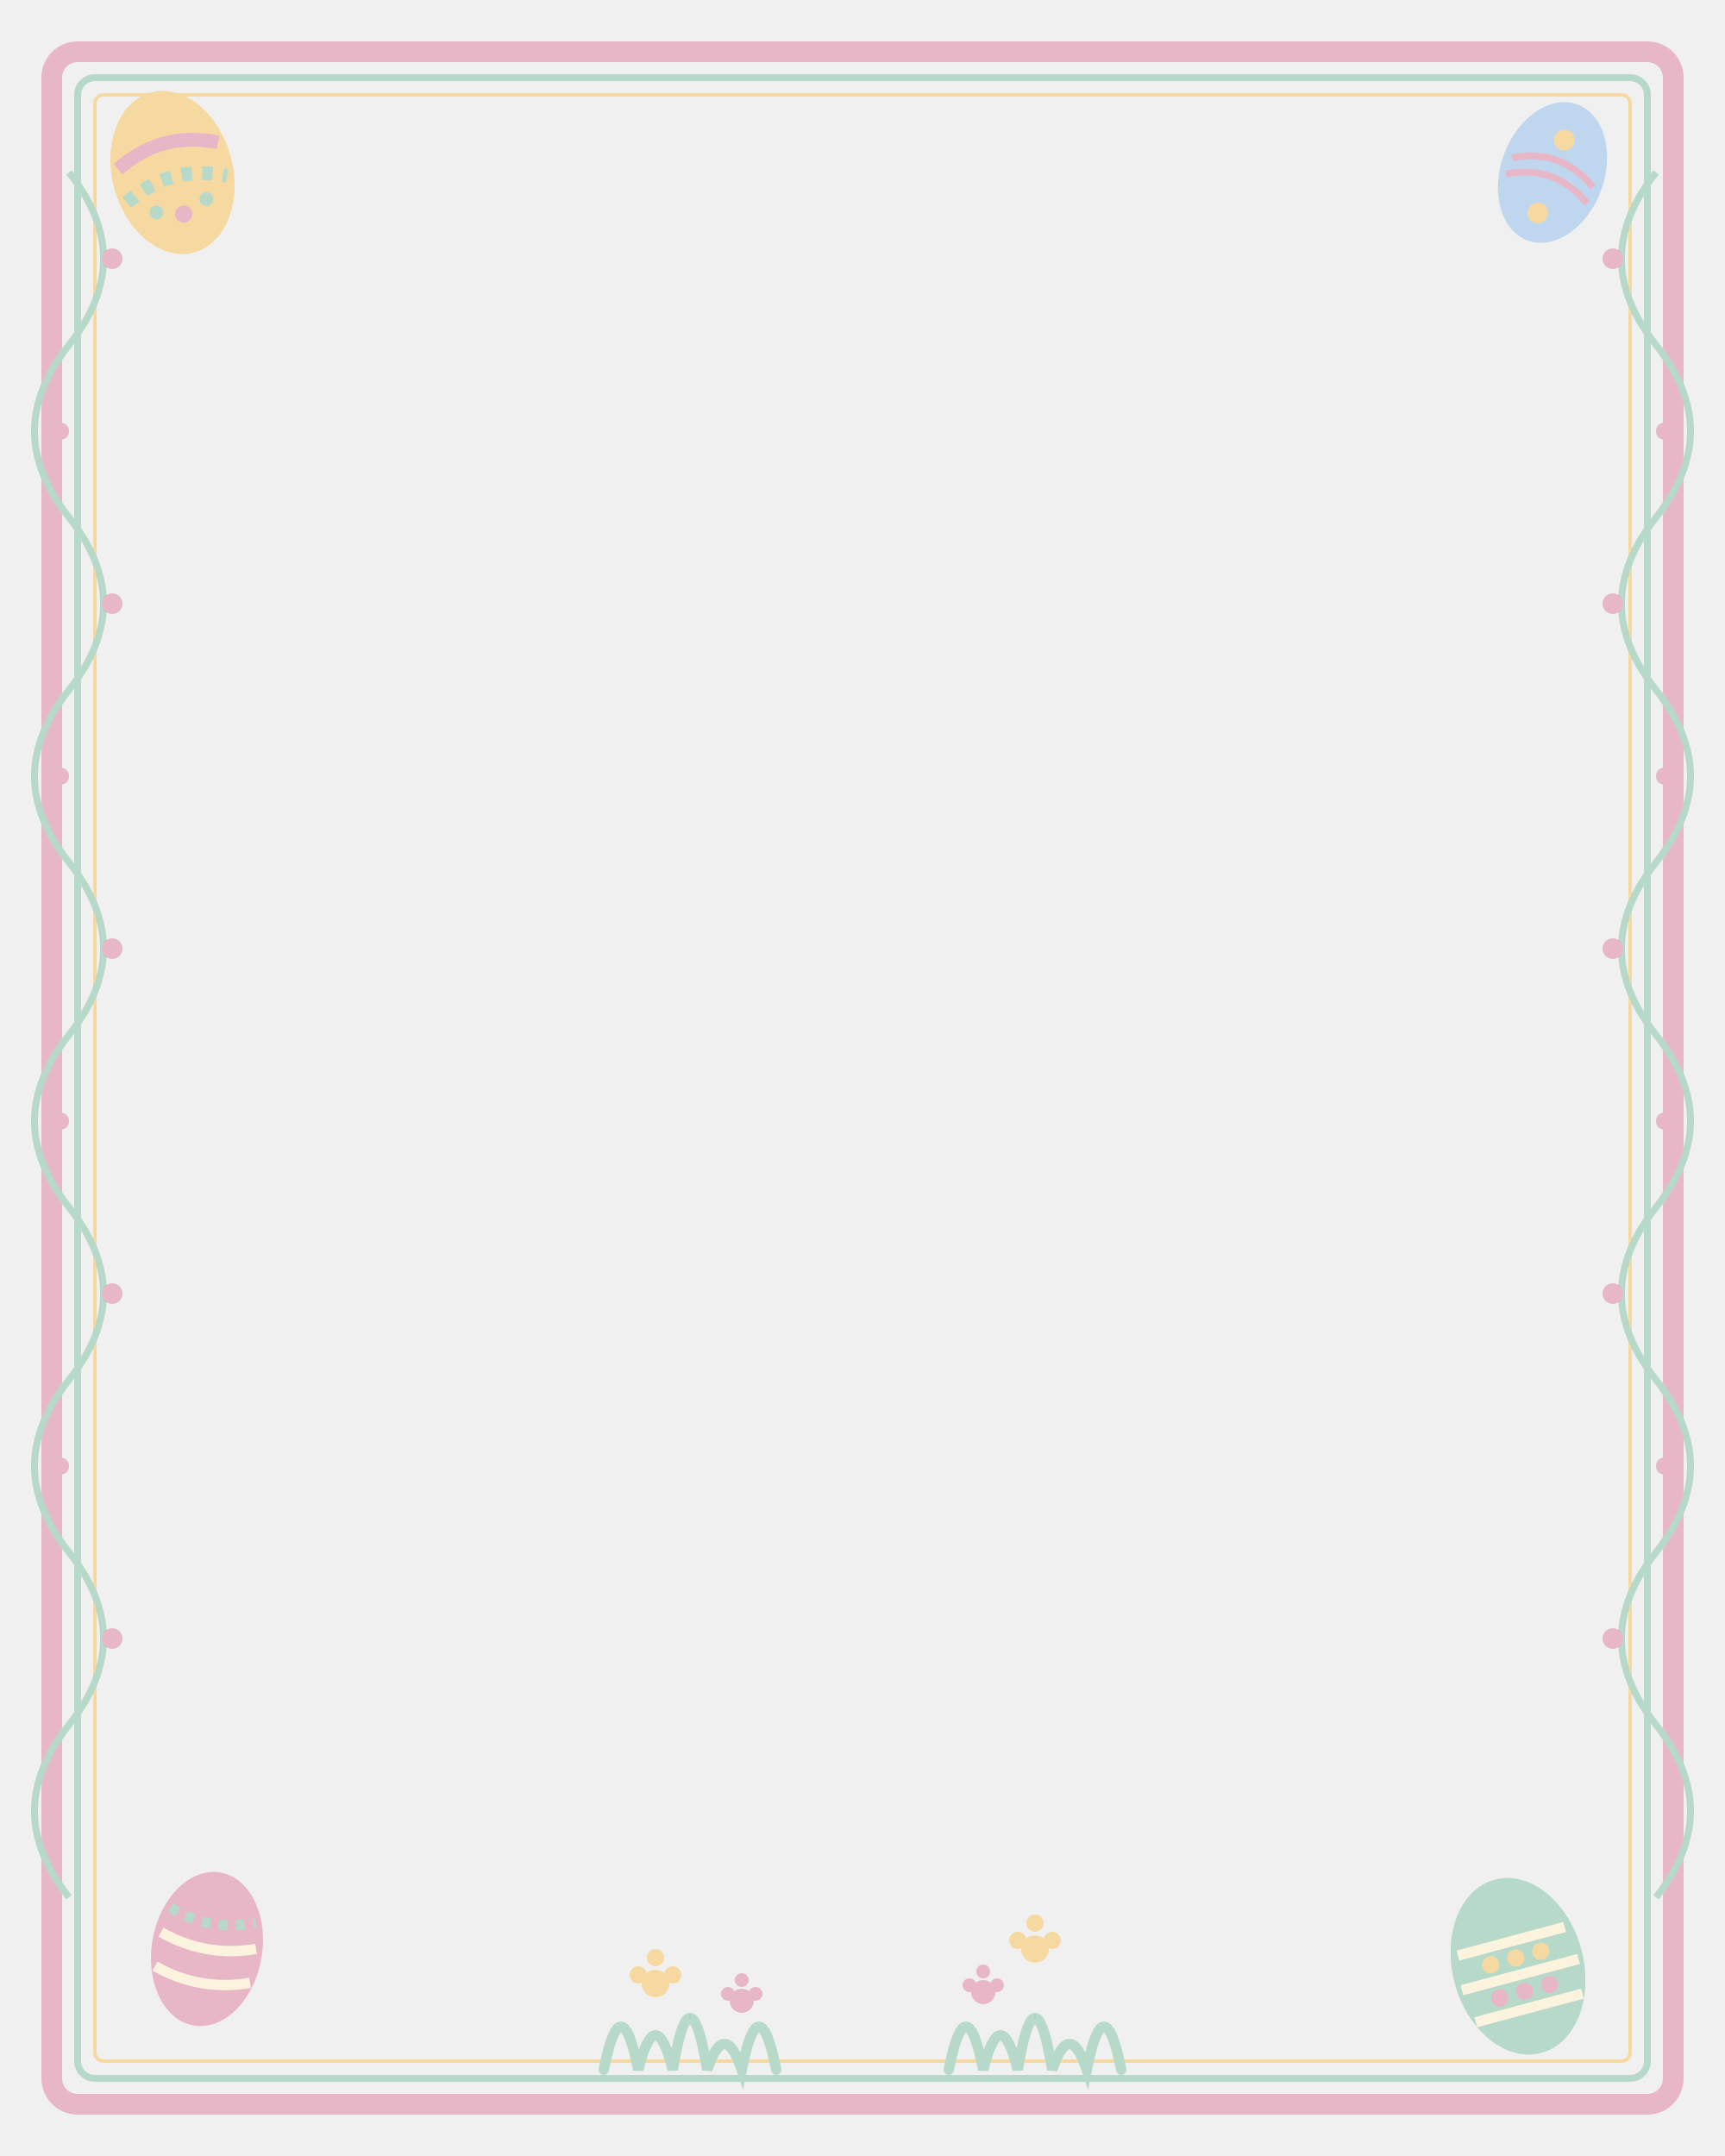
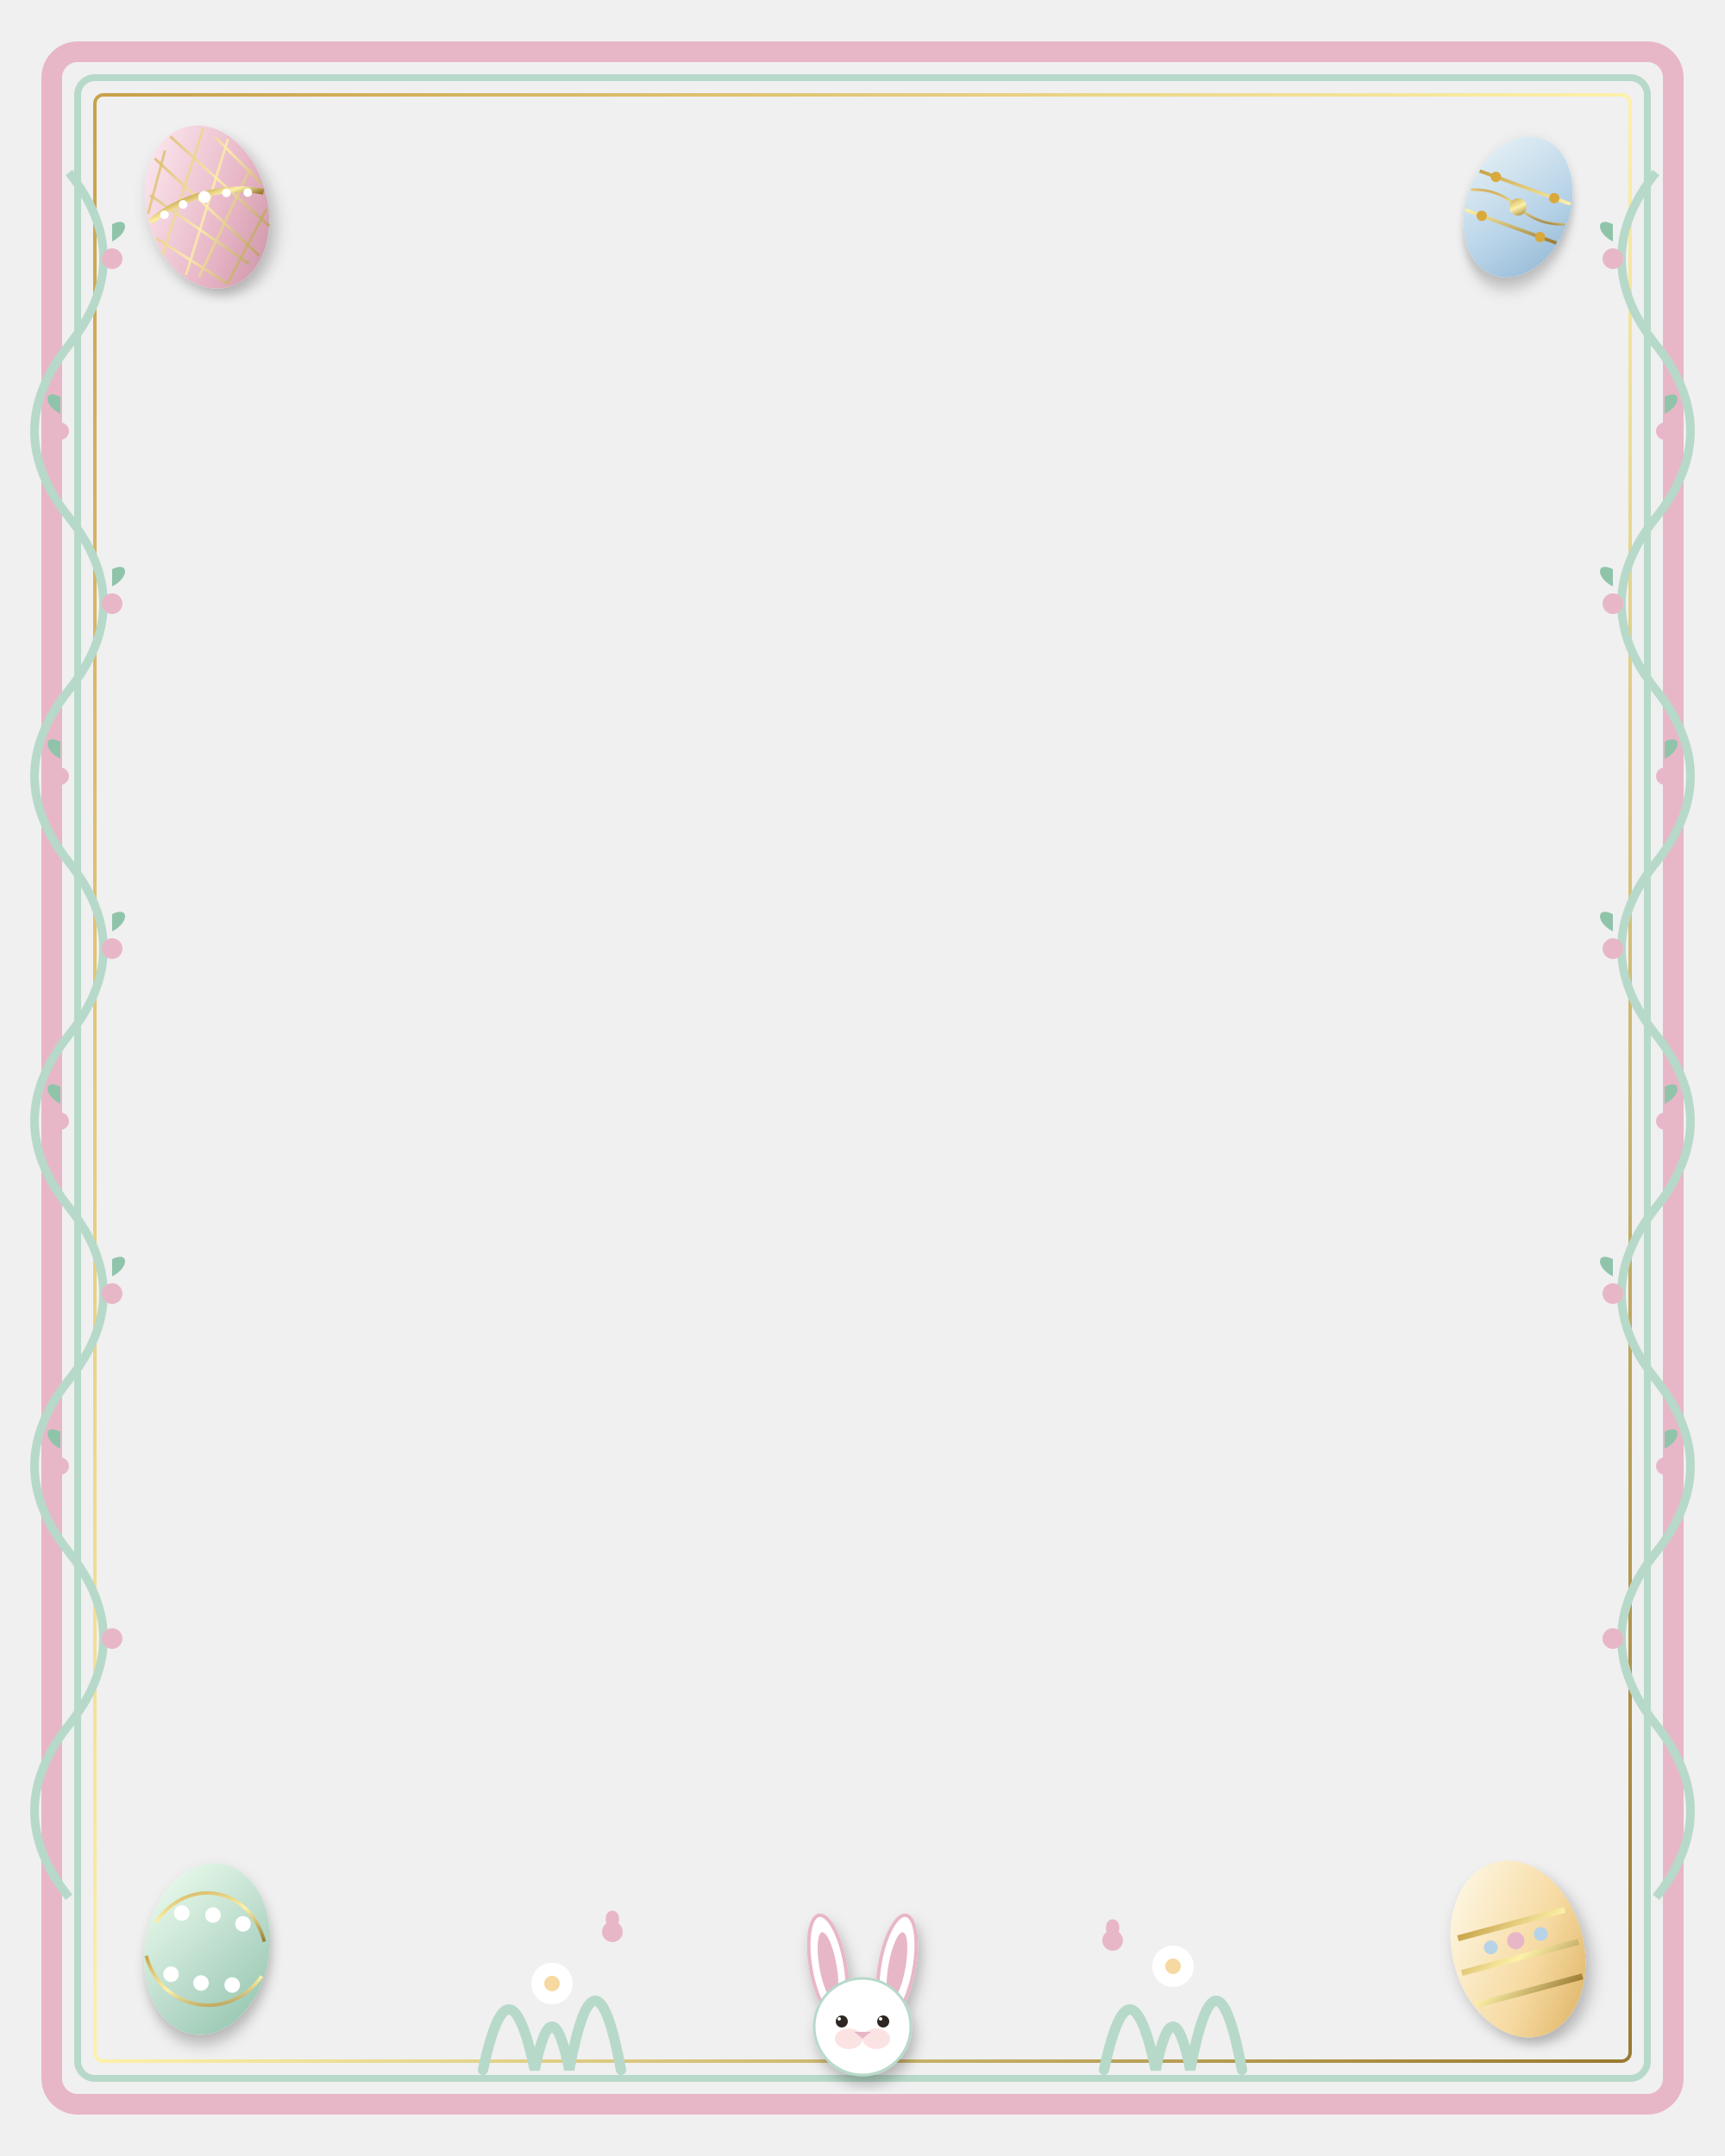
<svg xmlns="http://www.w3.org/2000/svg" width="1000" height="1250" viewBox="0 0 1000 1250">
+   <defs>
+     <linearGradient id="gold-grad" x1="0%" y1="0%" x2="100%" y2="100%">
+       <stop offset="0%" stop-color="#C8A24A" />
+       <stop offset="50%" stop-color="#FDF1A9" />
+       <stop offset="100%" stop-color="#9A7B33" />
+     </linearGradient>
+     <linearGradient id="egg-pink" x1="0%" y1="0%" x2="100%" y2="100%">
+       <stop offset="0%" stop-color="#FFF0F5" />
+       <stop offset="60%" stop-color="#E8B7C7" />
+       <stop offset="100%" stop-color="#C78FA2" />
+     </linearGradient>
+     <linearGradient id="egg-blue" x1="0%" y1="0%" x2="100%" y2="100%">
+       <stop offset="0%" stop-color="#EBF4F6" />
+       <stop offset="60%" stop-color="#B7D3E8" />
+       <stop offset="100%" stop-color="#8FB5D1" />
+     </linearGradient>
+     <linearGradient id="egg-green" x1="0%" y1="0%" x2="100%" y2="100%">
+       <stop offset="0%" stop-color="#F0FFF0" />
+       <stop offset="60%" stop-color="#B7D9C9" />
+       <stop offset="100%" stop-color="#8FC4AB" />
+     </linearGradient>
+     <linearGradient id="egg-gold" x1="0%" y1="0%" x2="100%" y2="100%">
+       <stop offset="0%" stop-color="#FFFDF0" />
+       <stop offset="60%" stop-color="#F6D9A0" />
+       <stop offset="100%" stop-color="#D9AC59" />
+     </linearGradient>
+     <filter id="pascoa-shadow" x="-10%" y="-10%" width="120%" height="120%">
+       <feDropShadow dx="2" dy="5" stdDeviation="4" flood-color="#000" flood-opacity="0.25" />
+     </filter>
+     <g id="faberge-egg-pink">
+       <ellipse cx="0" cy="0" rx="35" ry="48" fill="url(#egg-pink)" filter="url(#pascoa-shadow)" />
+       <path d="M-22 -35 L22 35 M-30 -15 L15 38 M-33 10 L0 46 M-10 -45 L32 20 M15 -38 L34 -5" stroke="url(#gold-grad)" stroke-width="1.5" fill="none" opacity="0.8" />
+       <path d="M22 -35 L-22 35 M30 -15 L-15 38 M33 10 L0 46 M10 -45 L-32 20 M-15 -38 L-34 -5" stroke="url(#gold-grad)" stroke-width="1.5" fill="none" opacity="0.8" />
+       <path d="M-34 0 C -15 -10, 15 -10, 34 0" stroke="url(#gold-grad)" stroke-width="3.5" fill="none" />
+       <circle cx="-25" cy="-2" r="2.5" fill="#FFF" />
+       <circle cx="-13" cy="-5" r="2.5" fill="#FFF" />
+       <circle cx="0" cy="-6" r="3.5" fill="#FFF" />
+       <circle cx="13" cy="-5" r="2.5" fill="#FFF" />
+       <circle cx="25" cy="-2" r="2.5" fill="#FFF" />
+     </g>
+     <g id="faberge-egg-blue">
+       <ellipse cx="0" cy="0" rx="30" ry="42" fill="url(#egg-blue)" filter="url(#pascoa-shadow)" />
+       <path d="M-28 -12 L28 -12 M-28 12 L28 12" stroke="url(#gold-grad)" stroke-width="2" fill="none" />
+       <path d="M-29 0 Q-15 -6, 0 0 T29 0" stroke="url(#gold-grad)" stroke-width="1.5" fill="none" />
+       <circle cx="0" cy="0" r="5" fill="url(#gold-grad)" />
+       <circle cx="-18" cy="-12" r="3" fill="#D9A93B" />
+       <circle cx="18" cy="-12" r="3" fill="#D9A93B" />
+       <circle cx="-18" cy="12" r="3" fill="#D9A93B" />
+       <circle cx="18" cy="12" r="3" fill="#D9A93B" />
+     </g>
+     <g id="faberge-egg-green">
+       <ellipse cx="0" cy="0" rx="36" ry="50" fill="url(#egg-green)" filter="url(#pascoa-shadow)" />
+       <path d="M-34 10 C-20 40, 20 40, 34 10" stroke="url(#gold-grad)" stroke-width="2" fill="none" />
+       <path d="M-32 -10 C-18 -40, 18 -40, 32 -10" stroke="url(#gold-grad)" stroke-width="2" fill="none" />
+       <path d="M-35 0 L35 0" stroke="url(#gold-grad)" stroke-width="3" fill="none" />
+       <circle cx="0" cy="20" r="4.5" fill="#FFF" />
+       <circle cx="-18" cy="18" r="4.5" fill="#FFF" />
+       <circle cx="18" cy="18" r="4.5" fill="#FFF" />
+       <circle cx="0" cy="-20" r="4.5" fill="#FFF" />
+       <circle cx="-18" cy="-18" r="4.5" fill="#FFF" />
+       <circle cx="18" cy="-18" r="4.5" fill="#FFF" />
+     </g>
+   </defs>
  <rect x="30" y="30" width="940" height="1190" fill="none" stroke="#E8B7C7" stroke-width="12" rx="15" />
  <rect x="45" y="45" width="910" height="1160" fill="none" stroke="#B7D9C9" stroke-width="4" rx="10" />
-   <rect x="55" y="55" width="890" height="1140" fill="none" stroke="#F6D9A0" stroke-width="2" rx="5" />
-   <path d="M 40 100 Q 80 150, 40 200 T 40 300 T 40 400 T 40 500 T 40 600 T 40 700 T 40 800 T 40 900 T 40 1000 T 40 1100" fill="none" stroke="#B7D9C9" stroke-width="4" />
-   <path d="M 960 100 Q 920 150, 960 200 T 960 300 T 960 400 T 960 500 T 960 600 T 960 700 T 960 800 T 960 900 T 960 1000 T 960 1100" fill="none" stroke="#B7D9C9" stroke-width="4" />
+   <rect x="55" y="55" width="890" height="1140" fill="none" stroke="url(#gold-grad)" stroke-width="2" rx="5" />
+   <path d="M 40 100 Q 80 150, 40 200 T 40 300 T 40 400 T 40 500 T 40 600 T 40 700 T 40 800 T 40 900 T 40 1000 T 40 1100" fill="none" stroke="#B7D9C9" stroke-width="5" />
+   <path d="M 960 100 Q 920 150, 960 200 T 960 300 T 960 400 T 960 500 T 960 600 T 960 700 T 960 800 T 960 900 T 960 1000 T 960 1100" fill="none" stroke="#B7D9C9" stroke-width="5" />
+   <g fill="#8FC4AB">
+     <path d="M 65 130 C 75 125, 75 135, 65 140 Z" />
+     <path d="M 35 230 C 25 225, 25 235, 35 240 Z" />
+     <path d="M 65 330 C 75 325, 75 335, 65 340 Z" />
+     <path d="M 35 430 C 25 425, 25 435, 35 440 Z" />
+     <path d="M 65 530 C 75 525, 75 535, 65 540 Z" />
+     <path d="M 35 630 C 25 625, 25 635, 35 640 Z" />
+     <path d="M 65 730 C 75 725, 75 735, 65 740 Z" />
+     <path d="M 35 830 C 25 825, 25 835, 35 840 Z" />
+     <path d="M 935 130 C 925 125, 925 135, 935 140 Z" />
+     <path d="M 965 230 C 975 225, 975 235, 965 240 Z" />
+     <path d="M 935 330 C 925 325, 925 335, 935 340 Z" />
+     <path d="M 965 430 C 975 425, 975 435, 965 440 Z" />
+     <path d="M 935 530 C 925 525, 925 535, 935 540 Z" />
+     <path d="M 965 630 C 975 625, 975 635, 965 640 Z" />
+     <path d="M 935 730 C 925 725, 925 735, 935 740 Z" />
+     <path d="M 965 830 C 975 825, 975 835, 965 840 Z" />
+   </g>
  <g fill="#E8B7C7">
    <circle cx="65" cy="150" r="6" />
    <circle cx="35" cy="250" r="5" />
    <circle cx="65" cy="350" r="6" />
    <circle cx="35" cy="450" r="5" />
    <circle cx="65" cy="550" r="6" />
    <circle cx="35" cy="650" r="5" />
    <circle cx="65" cy="750" r="6" />
    <circle cx="35" cy="850" r="5" />
    <circle cx="65" cy="950" r="6" />
    <circle cx="935" cy="150" r="6" />
    <circle cx="965" cy="250" r="5" />
    <circle cx="935" cy="350" r="6" />
    <circle cx="965" cy="450" r="5" />
    <circle cx="935" cy="550" r="6" />
    <circle cx="965" cy="650" r="5" />
    <circle cx="935" cy="750" r="6" />
    <circle cx="965" cy="850" r="5" />
    <circle cx="935" cy="950" r="6" />
  </g>
-   <g>
-     <g transform="translate(100,100) rotate(-15)">
-       <ellipse cx="0" cy="0" rx="35" ry="48" fill="#F6D9A0" />
-       <path d="M-30 -10 Q 0 -25, 30 -10" stroke="#E8B7C7" stroke-width="8" fill="none" />
-       <path d="M-30 10 Q 0 -5, 30 10" stroke="#B7D9C9" stroke-width="8" fill="none" stroke-dasharray="6 6" />
-       <circle cx="0" cy="25" r="5" fill="#E8B7C7" />
-       <circle cx="-15" cy="20" r="4" fill="#B7D9C9" />
-       <circle cx="15" cy="20" r="4" fill="#B7D9C9" />
-     </g>
-     <g transform="translate(900,100) rotate(20)">
-       <ellipse cx="0" cy="0" rx="30" ry="42" fill="#BFD7EE" />
-       <path d="M-25 0 Q 0 -15, 25 0 M -25 10 Q 0 -5, 25 10" stroke="#E8B7C7" stroke-width="4" fill="none" />
-       <circle cx="0" cy="-20" r="6" fill="#F6D9A0" />
-       <circle cx="0" cy="25" r="6" fill="#F6D9A0" />
-     </g>
-     <g transform="translate(120,1130) rotate(10)">
-       <ellipse cx="0" cy="0" rx="32" ry="45" fill="#E8B7C7" />
-       <path d="M-28 -5 Q 0 5, 28 -5 M -28 15 Q 0 25, 28 15" stroke="#FBF3DD" stroke-width="6" fill="none" />
-       <path d="M-25 -20 Q 0 -10, 25 -20" stroke="#B7D9C9" stroke-width="6" fill="none" stroke-dasharray="5 5" />
-     </g>
-     <g transform="translate(880,1140) rotate(-15)">
-       <ellipse cx="0" cy="0" rx="38" ry="52" fill="#B7D9C9" />
-       <path d="M-32 -15 L32 -15 M-35 5 L35 5 M-32 25 L32 25" stroke="#FBF3DD" stroke-width="6" fill="none" />
-       <circle cx="0" cy="-5" r="5" fill="#F6D9A0" />
-       <circle cx="-15" cy="-5" r="5" fill="#F6D9A0" />
-       <circle cx="15" cy="-5" r="5" fill="#F6D9A0" />
-       <circle cx="0" cy="15" r="5" fill="#E8B7C7" />
-       <circle cx="-15" cy="15" r="5" fill="#E8B7C7" />
-       <circle cx="15" cy="15" r="5" fill="#E8B7C7" />
-     </g>
+   <use href="#faberge-egg-pink" x="120" y="120" transform="rotate(-15 120 120)" />
+   <use href="#faberge-egg-blue" x="880" y="120" transform="rotate(20 880 120)" />
+   <use href="#faberge-egg-green" x="120" y="1130" transform="rotate(10 120 1130)" />
+   <g transform="translate(880,1130) rotate(-15)">
+     <ellipse cx="0" cy="0" rx="38" ry="52" fill="url(#egg-gold)" filter="url(#pascoa-shadow)" />
+     <path d="M-32 -15 L32 -15 M-35 5 L35 5 M-32 25 L32 25" stroke="url(#gold-grad)" stroke-width="3.5" fill="none" />
+     <circle cx="0" cy="-5" r="5" fill="#E8B7C7" />
+     <circle cx="-15" cy="-5" r="4" fill="#B7D3E8" />
+     <circle cx="15" cy="-5" r="4" fill="#B7D3E8" />
+   </g>
+   <g transform="translate(500, 1190)" filter="url(#pascoa-shadow)">
+     <ellipse cx="-20" cy="-50" rx="10" ry="30" fill="#FFF" stroke="#E8B7C7" stroke-width="2" transform="rotate(-10 -20 -50)" />
+     <ellipse cx="-20" cy="-50" rx="5" ry="20" fill="#E8B7C7" transform="rotate(-10 -20 -50)" />
+     <ellipse cx="20" cy="-50" rx="10" ry="30" fill="#FFF" stroke="#E8B7C7" stroke-width="2" transform="rotate(10 20 -50)" />
+     <ellipse cx="20" cy="-50" rx="5" ry="20" fill="#E8B7C7" transform="rotate(10 20 -50)" />
+     <circle cx="0" cy="-15" r="28" fill="#FFF" stroke="#B7D9C9" stroke-width="1.5" />
+     <ellipse cx="-8" cy="-8" rx="8" ry="6" fill="#FAD1D1" opacity="0.6" />
+     <ellipse cx="8" cy="-8" rx="8" ry="6" fill="#FAD1D1" opacity="0.6" />
+     <polygon points="-5,-12 5,-12 0,-8" fill="#E8B7C7" />
+     <circle cx="-12" cy="-18" r="3.5" fill="#2E2822" />
+     <circle cx="12" cy="-18" r="3.5" fill="#2E2822" />
+     <circle cx="-13.5" cy="-19.5" r="1" fill="#FFF" />
+     <circle cx="10.5" cy="-19.5" r="1" fill="#FFF" />
  </g>
  <g stroke="#B7D9C9" stroke-width="6" stroke-linecap="round">
-     <path d="M 350 1200 Q 360 1150 370 1200 Q 380 1160 390 1200 Q 400 1140 410 1200 Q 420 1170 430 1200 Q 440 1150 450 1200" fill="none" />
-     <path d="M 550 1200 Q 560 1150 570 1200 Q 580 1160 590 1200 Q 600 1140 610 1200 Q 620 1170 630 1200 Q 640 1150 650 1200" fill="none" />
+     <path d="M 280 1200 Q 295 1130 310 1200 Q 320 1150 330 1200 Q 345 1120 360 1200" fill="none" />
+     <path d="M 640 1200 Q 655 1130 670 1200 Q 680 1150 690 1200 Q 705 1120 720 1200" fill="none" />
  </g>
-   <g fill="#F6D9A0">
-     <circle cx="380" cy="1150" r="8" />
-     <circle cx="370" cy="1145" r="5" />
-     <circle cx="390" cy="1145" r="5" />
-     <circle cx="380" cy="1135" r="5" />
-     <circle cx="600" cy="1130" r="8" />
-     <circle cx="590" cy="1125" r="5" />
-     <circle cx="610" cy="1125" r="5" />
-     <circle cx="600" cy="1115" r="5" />
+   <g fill="#FFF">
+     <circle cx="320" cy="1150" r="12" />
+     <circle cx="320" cy="1150" r="4.5" fill="#F6D9A0" />
+     <circle cx="680" cy="1140" r="12" />
+     <circle cx="680" cy="1140" r="4.5" fill="#F6D9A0" />
  </g>
  <g fill="#E8B7C7">
-     <circle cx="430" cy="1160" r="7" />
-     <circle cx="422" cy="1156" r="4" />
-     <circle cx="438" cy="1156" r="4" />
-     <circle cx="430" cy="1148" r="4" />
-     <circle cx="570" cy="1155" r="7" />
-     <circle cx="562" cy="1151" r="4" />
-     <circle cx="578" cy="1151" r="4" />
-     <circle cx="570" cy="1143" r="4" />
+     <path d="M 355 1120 C 345 1105, 365 1105, 355 1120 Z" stroke="#E8B7C7" stroke-width="2" />
+     <circle cx="355" cy="1120" r="6" />
+     <path d="M 645 1125 C 635 1110, 655 1110, 645 1125 Z" stroke="#E8B7C7" stroke-width="2" />
+     <circle cx="645" cy="1125" r="6" />
  </g>
</svg>
